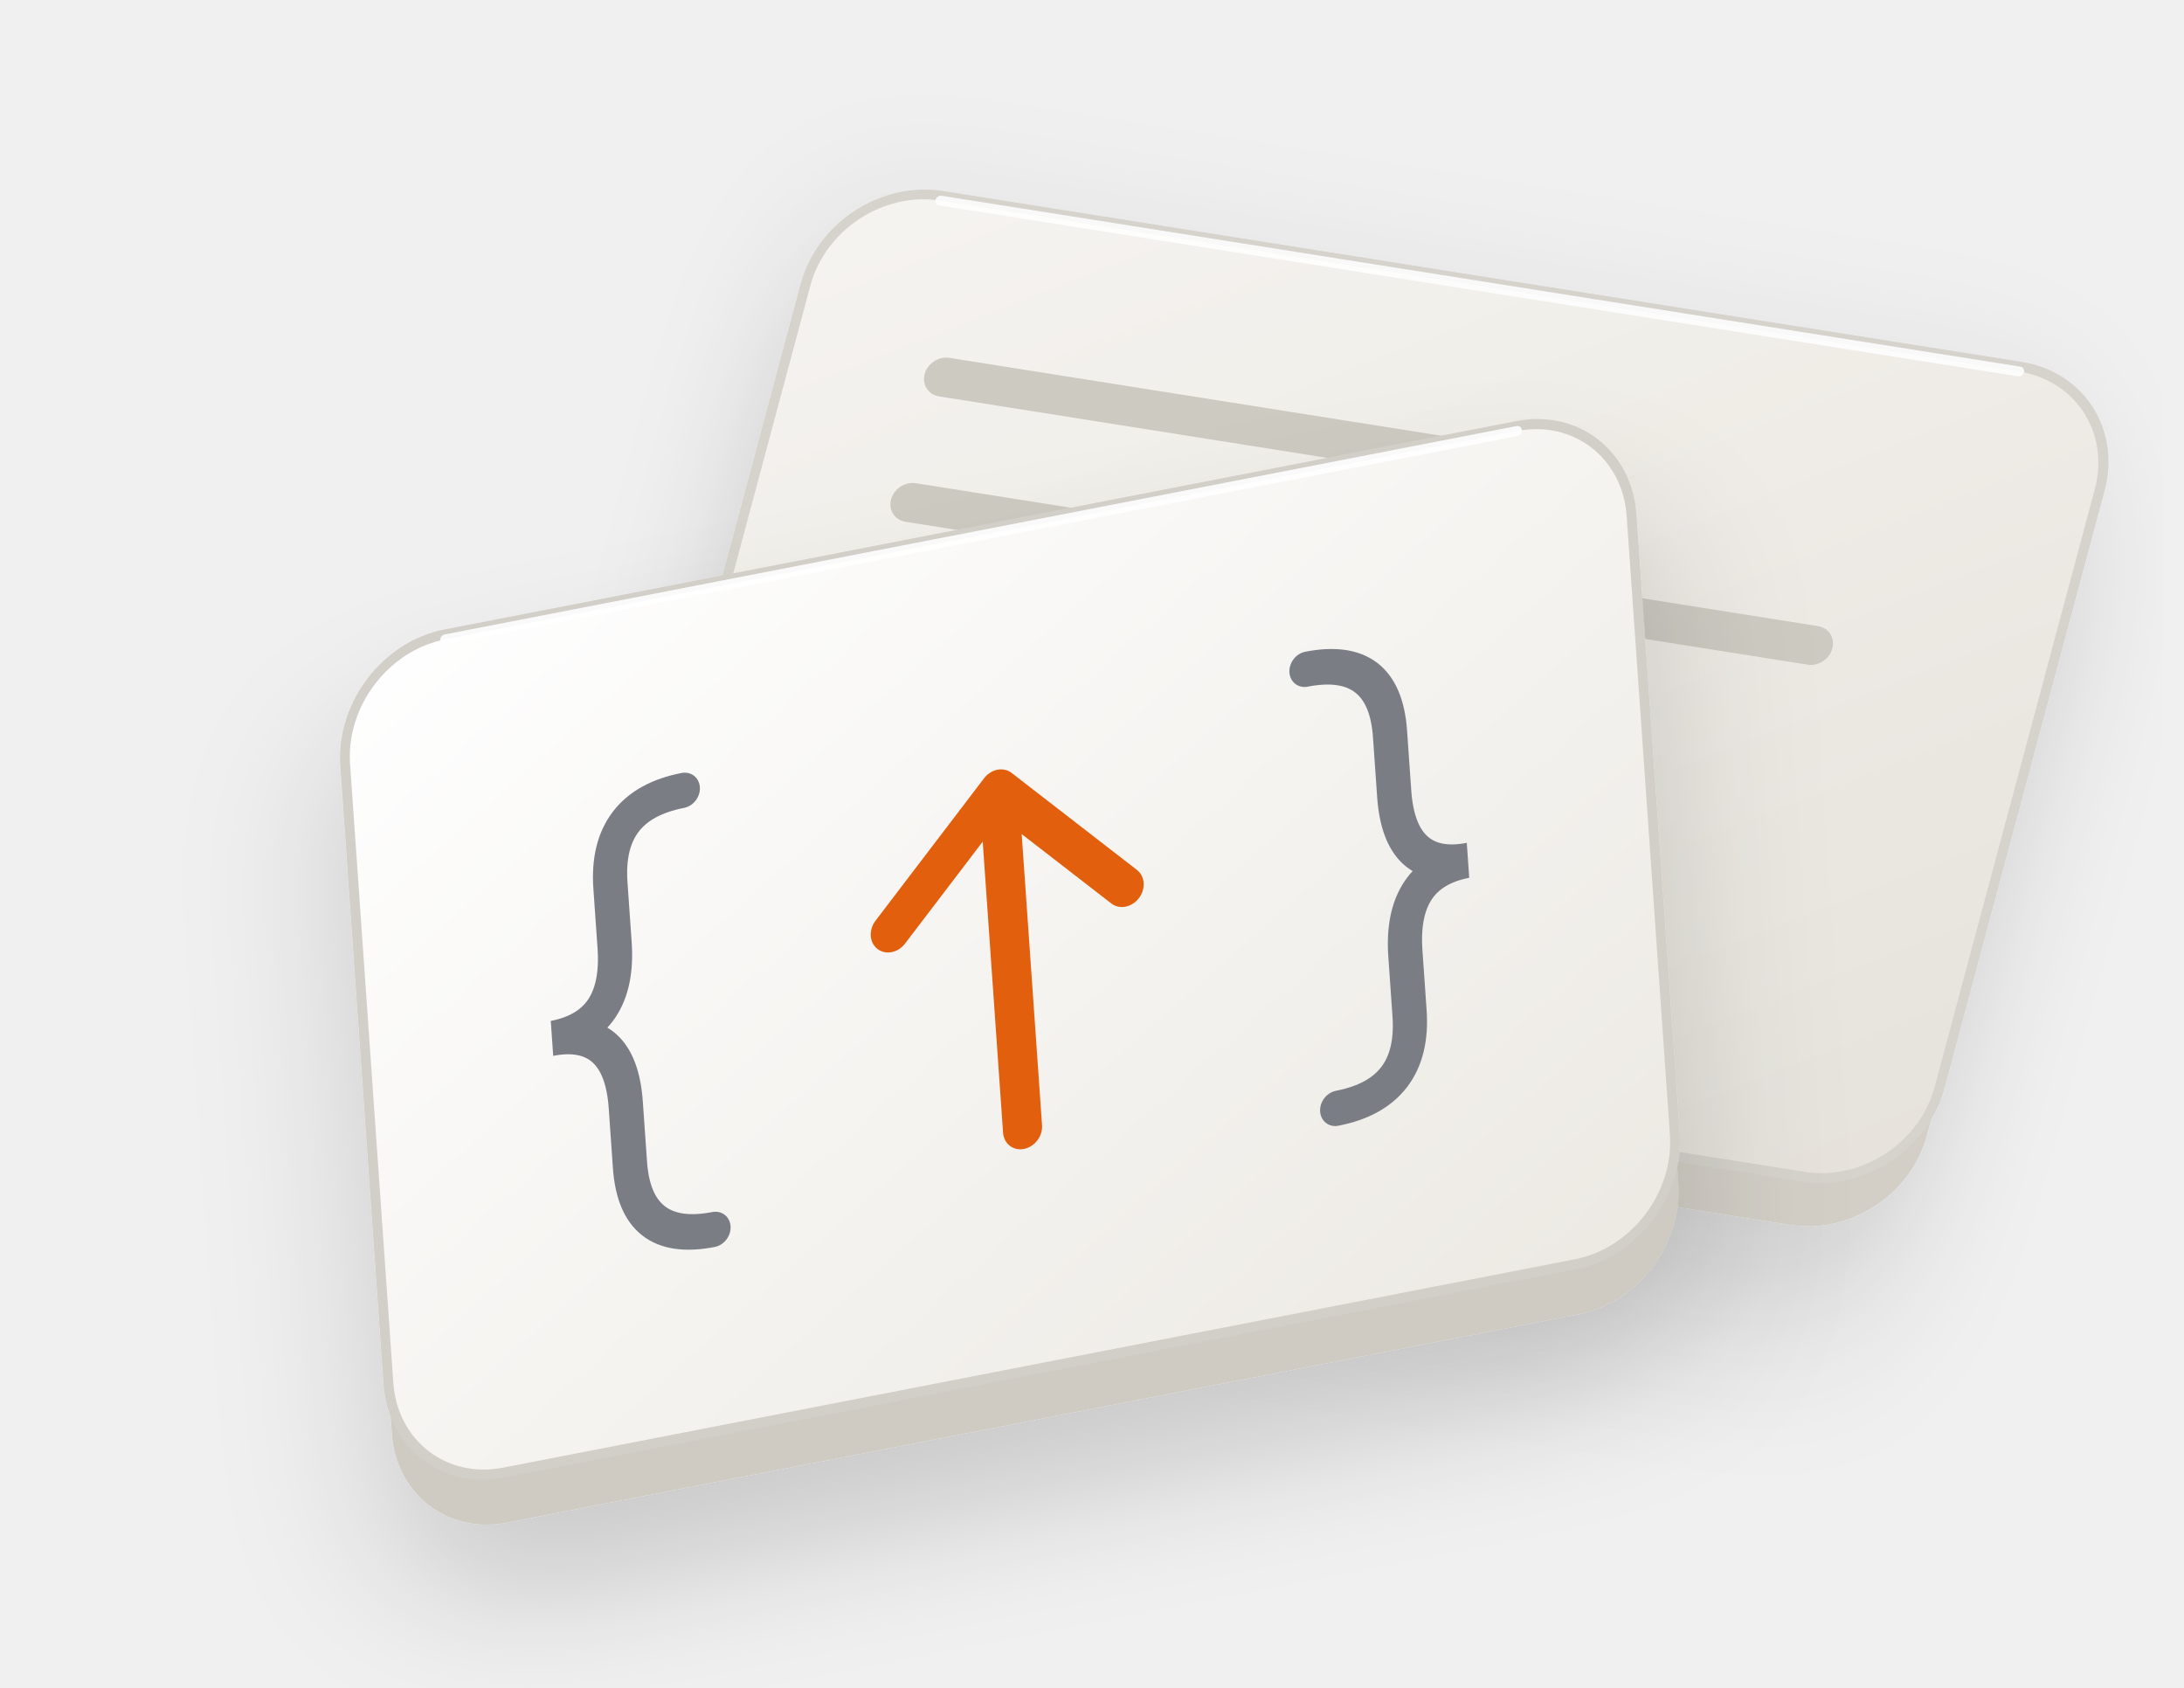
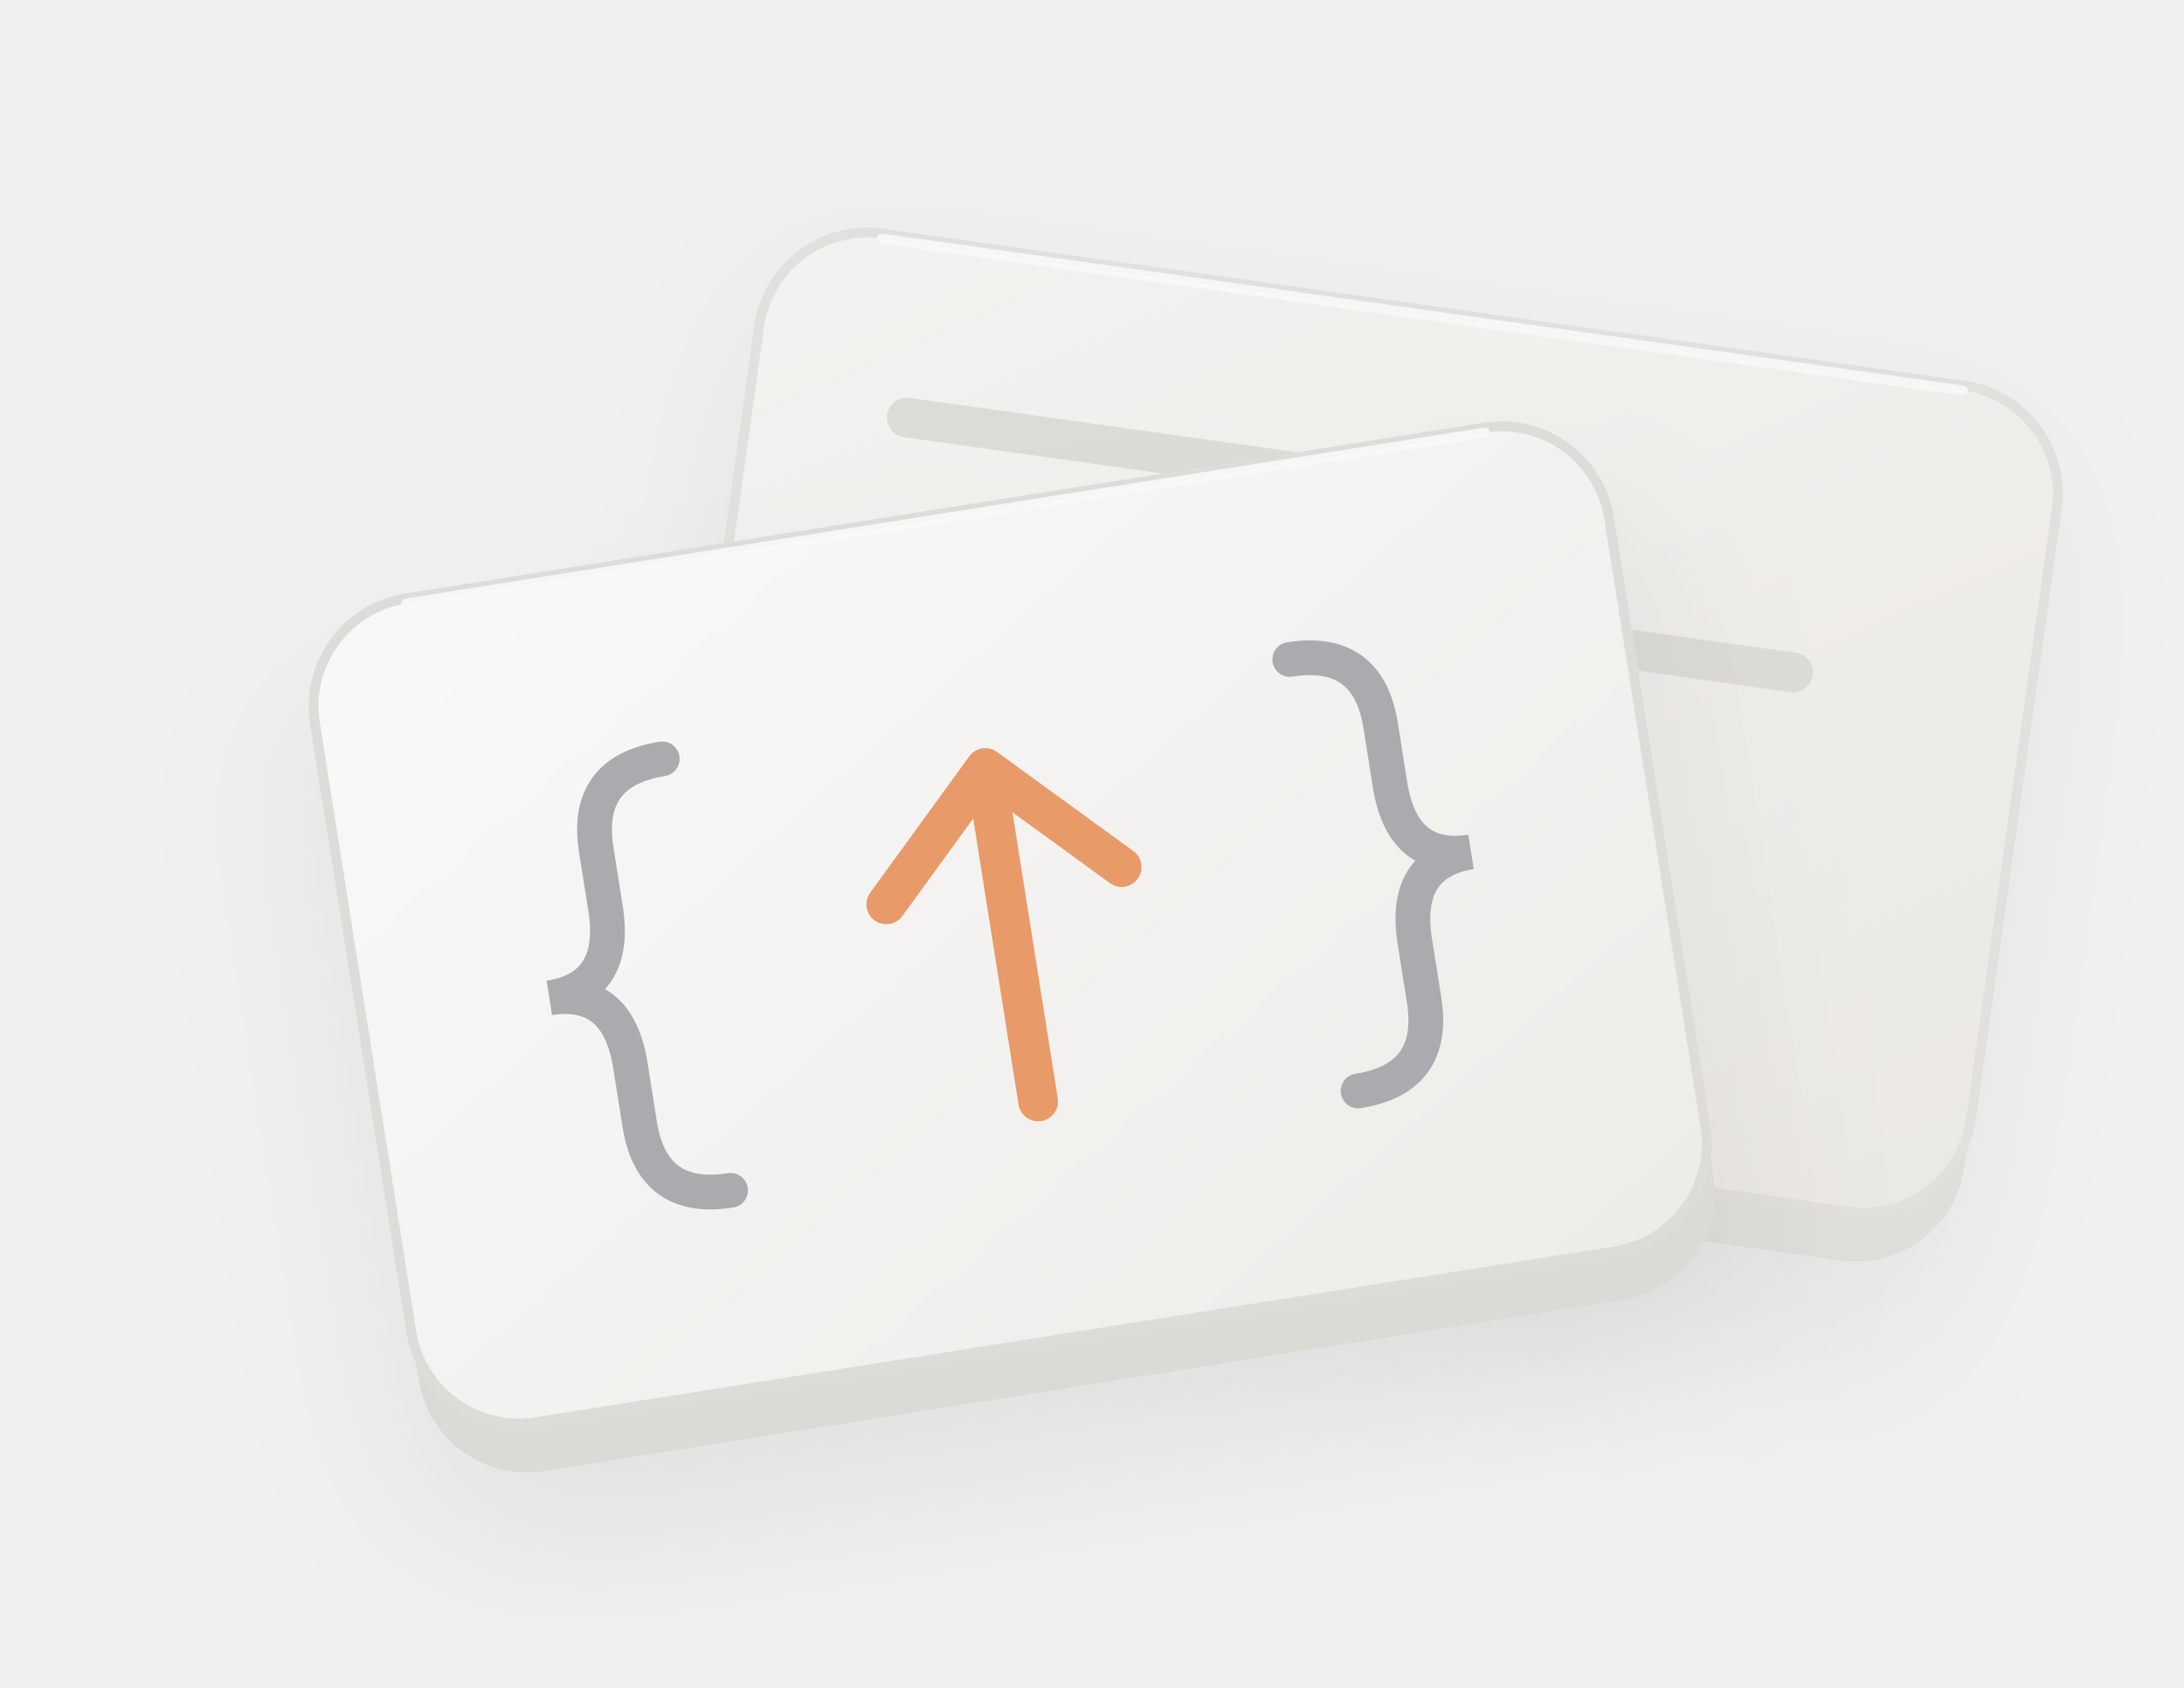
<svg xmlns="http://www.w3.org/2000/svg" viewBox="0 0 220 170">
  <defs>
    <linearGradient id="f" x1="0" y1="0" x2="1" y2="1">
      <stop offset="0" stop-color="#ffffff" />
      <stop offset="1" stop-color="#ece9e3" />
    </linearGradient>
    <linearGradient id="b" x1="0" y1="0" x2="1" y2="1">
      <stop offset="0" stop-color="#f6f4f0" />
      <stop offset="1" stop-color="#e4e0d8" />
    </linearGradient>
    <filter id="s" x="-30%" y="-30%" width="160%" height="170%">
-       <feDropShadow dx="0" dy="8" stdDeviation="8" flood-color="#18191b" flood-opacity="0.16" />
+       <feDropShadow dx="0" dy="8" stdDeviation="8" flood-color="#18191b" flood-opacity="0.1" />
    </filter>
  </defs>
-   <g transform="translate(84 18) rotate(9) skewX(-6)" filter="url(#s)" opacity="0.9">
-     <rect y="5" width="132" height="84" rx="11" fill="#cfcbc2" />
-     <rect width="132" height="84" rx="11" fill="url(#b)" stroke="#d2cfc8" stroke-width="1" />
-     <path d="M11 0.5 H121" stroke="#ffffff" stroke-opacity="0.9" stroke-linecap="round" />
-     <rect x="14" y="16" width="70" height="4" rx="2" fill="#c9c5bc" />
-     <rect x="14" y="29" width="96" height="4" rx="2" fill="#c9c5bc" />
-     <rect x="14" y="42" width="52" height="4" rx="2" fill="#c9c5bc" />
-     <rect x="14" y="55" width="84" height="4" rx="2" fill="#c9c5bc" />
-     <rect x="14" y="68" width="40" height="4" rx="2" fill="#c9c5bc" />
-   </g>
-   <g transform="translate(34 66) rotate(-11) skewX(-7)" filter="url(#s)">
-     <rect y="5" width="132" height="84" rx="11" fill="#cfcbc2" />
-     <rect width="132" height="84" rx="11" fill="url(#f)" stroke="#d2cfc8" stroke-width="1" />
-     <path d="M11 0.5 H121" stroke="#ffffff" stroke-opacity="0.9" stroke-linecap="round" />
-     <path d="M34 20 q-8 0 -8 8 v6 q0 8 -7 8 q7 0 7 8 v6 q0 8 8 8" fill="none" stroke="#7a7d83" stroke-width="3.5" stroke-linecap="round" />
-     <path d="M34 20 q-8 0 -8 8 v6 q0 8 -7 8 q7 0 7 8 v6 q0 8 8 8" transform="translate(132 0) scale(-1 1)" fill="none" stroke="#7a7d83" stroke-width="3.5" stroke-linecap="round" />
-     <path d="M66 60 V27 M54 38 L66 26 L78 38" fill="none" stroke="#e2600f" stroke-width="4" stroke-linecap="round" stroke-linejoin="round" />
+   <g opacity="0.6">
+     <g transform="translate(78 22) rotate(8)" filter="url(#s)" opacity="0.85">
+       <rect y="5" width="132" height="84" rx="11" fill="#cfcbc2" />
+       <rect width="132" height="84" rx="11" fill="url(#b)" stroke="#d2cfc8" stroke-width="1" />
+       <path d="M11 0.5 H121" stroke="#ffffff" stroke-opacity="0.9" stroke-linecap="round" />
+       <rect x="14" y="16" width="70" height="4" rx="2" fill="#c9c5bc" />
+       <rect x="14" y="29" width="96" height="4" rx="2" fill="#c9c5bc" />
+       <rect x="14" y="42" width="52" height="4" rx="2" fill="#c9c5bc" />
+       <rect x="14" y="55" width="84" height="4" rx="2" fill="#c9c5bc" />
+       <rect x="14" y="68" width="40" height="4" rx="2" fill="#c9c5bc" />
+     </g>
+     <g transform="translate(30 62) rotate(-9)" filter="url(#s)">
+       <rect y="5" width="132" height="84" rx="11" fill="#cfcbc2" />
+       <rect width="132" height="84" rx="11" fill="url(#f)" stroke="#d2cfc8" stroke-width="1" />
+       <path d="M11 0.5 H121" stroke="#ffffff" stroke-opacity="0.9" stroke-linecap="round" />
+       <path d="M34 20 q-8 0 -8 8 v6 q0 8 -7 8 q7 0 7 8 v6 q0 8 8 8" fill="none" stroke="#7a7d83" stroke-width="3.5" stroke-linecap="round" />
+       <path d="M34 20 q-8 0 -8 8 v6 q0 8 -7 8 q7 0 7 8 v6 q0 8 8 8" transform="translate(132 0) scale(-1 1)" fill="none" stroke="#7a7d83" stroke-width="3.5" stroke-linecap="round" />
+       <path d="M66 60 V27 M54 38 L66 26 L78 38" fill="none" stroke="#e2600f" stroke-width="4" stroke-linecap="round" stroke-linejoin="round" />
+     </g>
  </g>
</svg>
